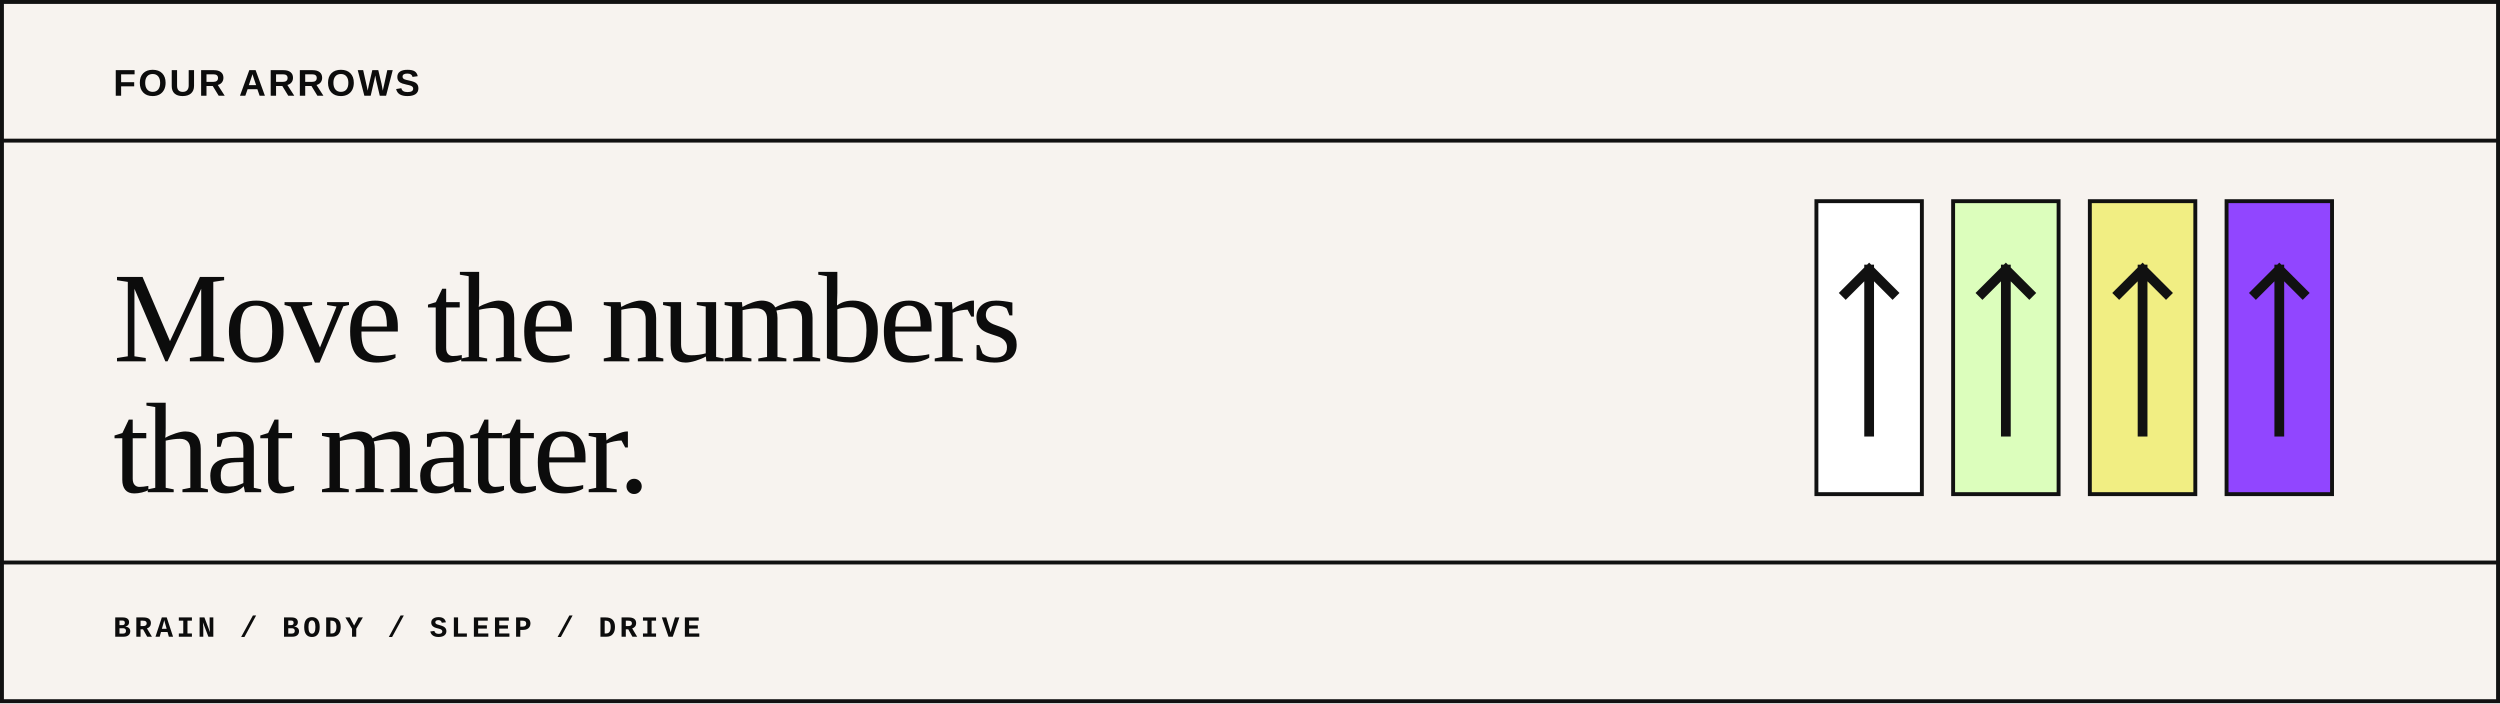
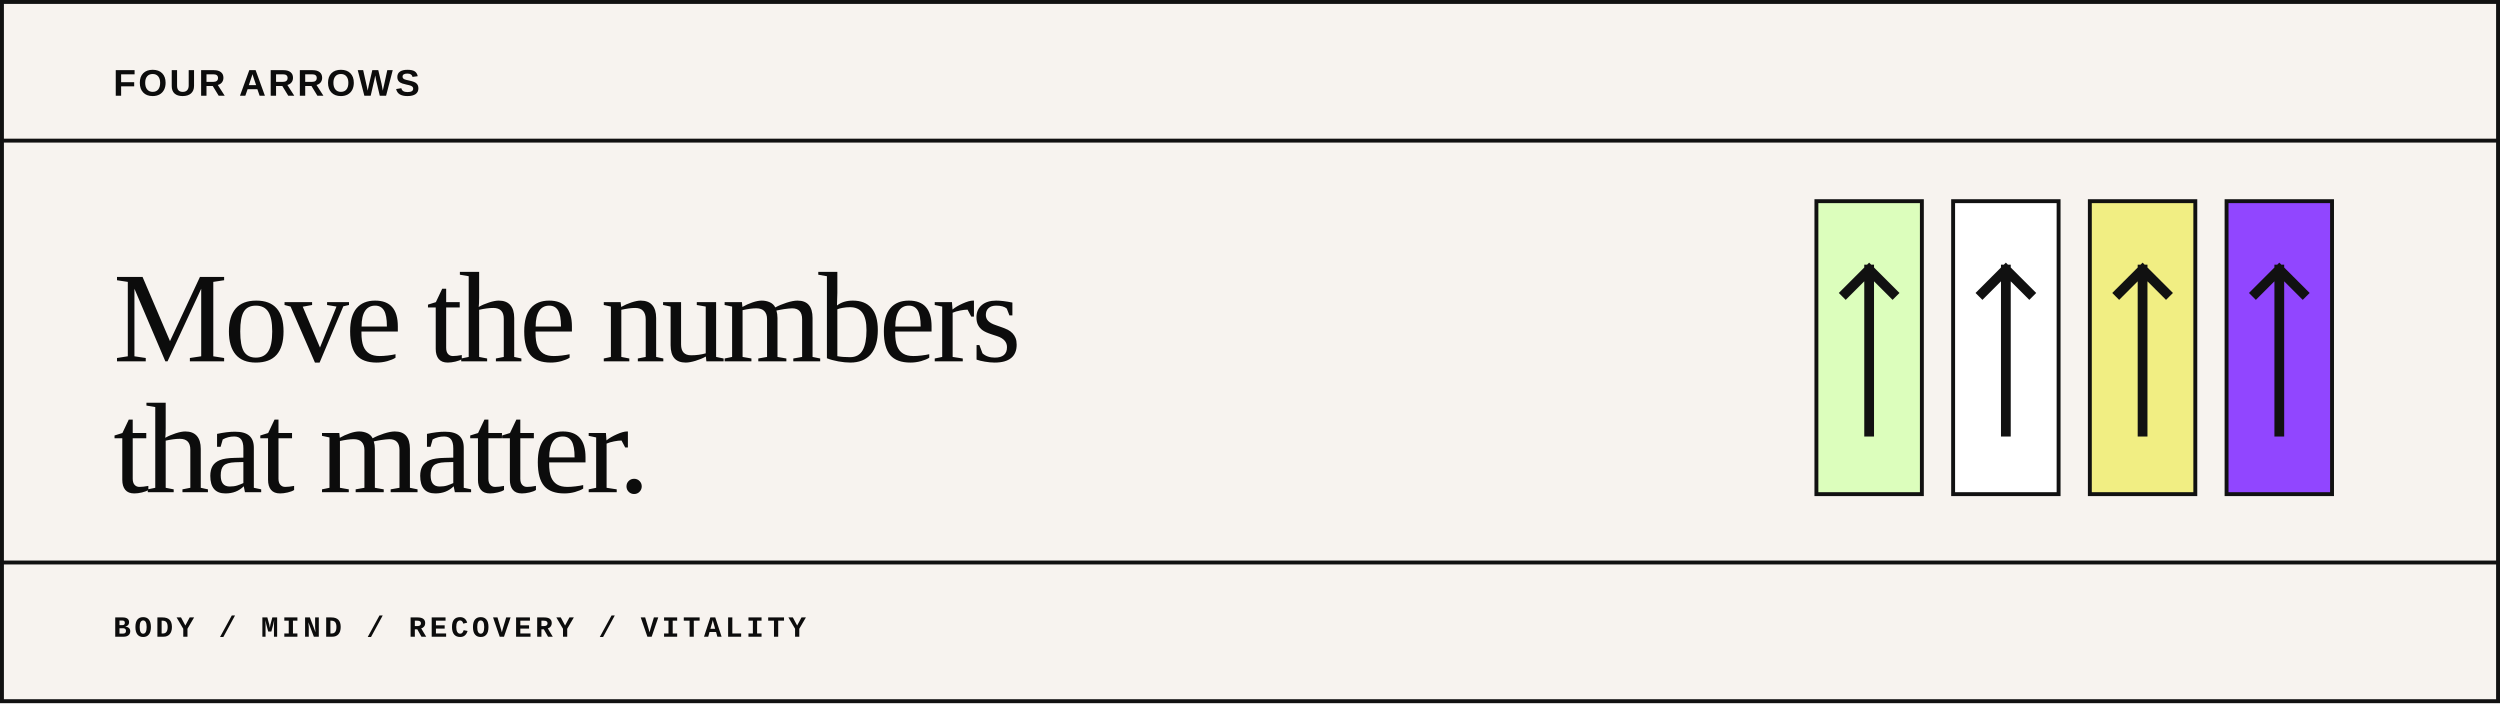
<svg xmlns="http://www.w3.org/2000/svg" width="1280" height="360" viewBox="0 0 1280 360" role="img" aria-labelledby="title desc">
  <rect width="1280" height="360" fill="#F7F3EF" />
  <rect x="1" y="1" width="1278" height="358" fill="none" stroke="#111111" stroke-width="2" />
  <path d="M0 72H1280M0 288H1280" stroke="#111111" stroke-width="2" />
  <text x="58" y="49" fill="#0C0C0C" font-family="Arial, Helvetica, sans-serif" font-size="19" font-weight="700" letter-spacing="1.2">FOUR ARROWS</text>
  <text x="58" y="185" fill="#0C0C0C" font-family="Georgia, 'Times New Roman', serif" font-size="66" font-weight="400" letter-spacing="-2">Move the numbers</text>
  <text x="58" y="252" fill="#0C0C0C" font-family="Georgia, 'Times New Roman', serif" font-size="66" font-weight="400" letter-spacing="-2">that matter.</text>
  <g transform="translate(930 103)">
-     <rect x="0" y="0" width="54" height="150" fill="#FFFFFF" stroke="#111111" stroke-width="2" />
-     <rect x="70" y="0" width="54" height="150" fill="#dcfebc" stroke="#111111" stroke-width="2" />
+     <rect x="0" y="0" width="54" height="150" fill="#dcfebc" stroke="#111111" stroke-width="2" />
+     <rect x="70" y="0" width="54" height="150" fill="#FFFFFF" stroke="#111111" stroke-width="2" />
    <rect x="140" y="0" width="54" height="150" fill="#F1EE83" stroke="#111111" stroke-width="2" />
    <rect x="210" y="0" width="54" height="150" fill="#9146FF" stroke="#111111" stroke-width="2" />
    <path d="M27 118V35M15 47L27 35L39 47M97 118V35M85 47L97 35L109 47M167 118V35M155 47L167 35L179 47M237 118V35M225 47L237 35L249 47" fill="none" stroke="#111111" stroke-width="5" stroke-linecap="square" stroke-linejoin="miter" />
  </g>
-   <text x="58" y="326" fill="#0C0C0C" font-family="'Courier New', monospace" font-size="15" font-weight="700" letter-spacing="1.8">BRAIN  /  BODY  /  SLEEP  /  DRIVE</text>
+   <text x="58" y="326" fill="#0C0C0C" font-family="'Courier New', monospace" font-size="15" font-weight="700" letter-spacing="1.8">BODY  /  MIND  /  RECOVERY  /  VITALITY</text>
</svg>
